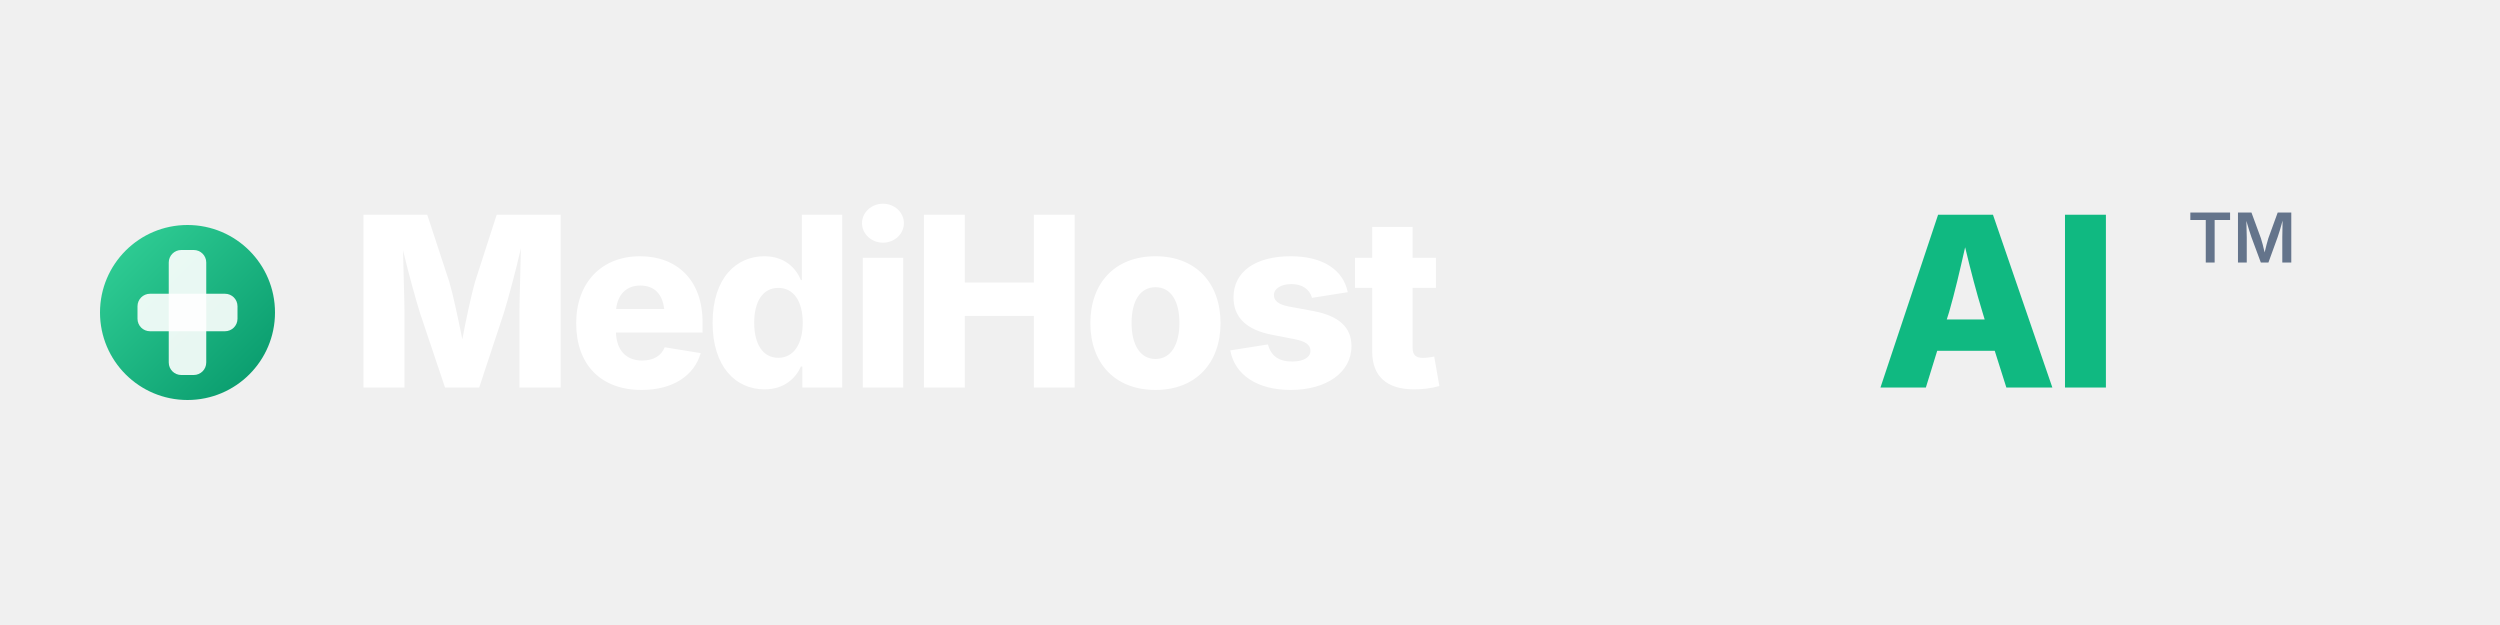
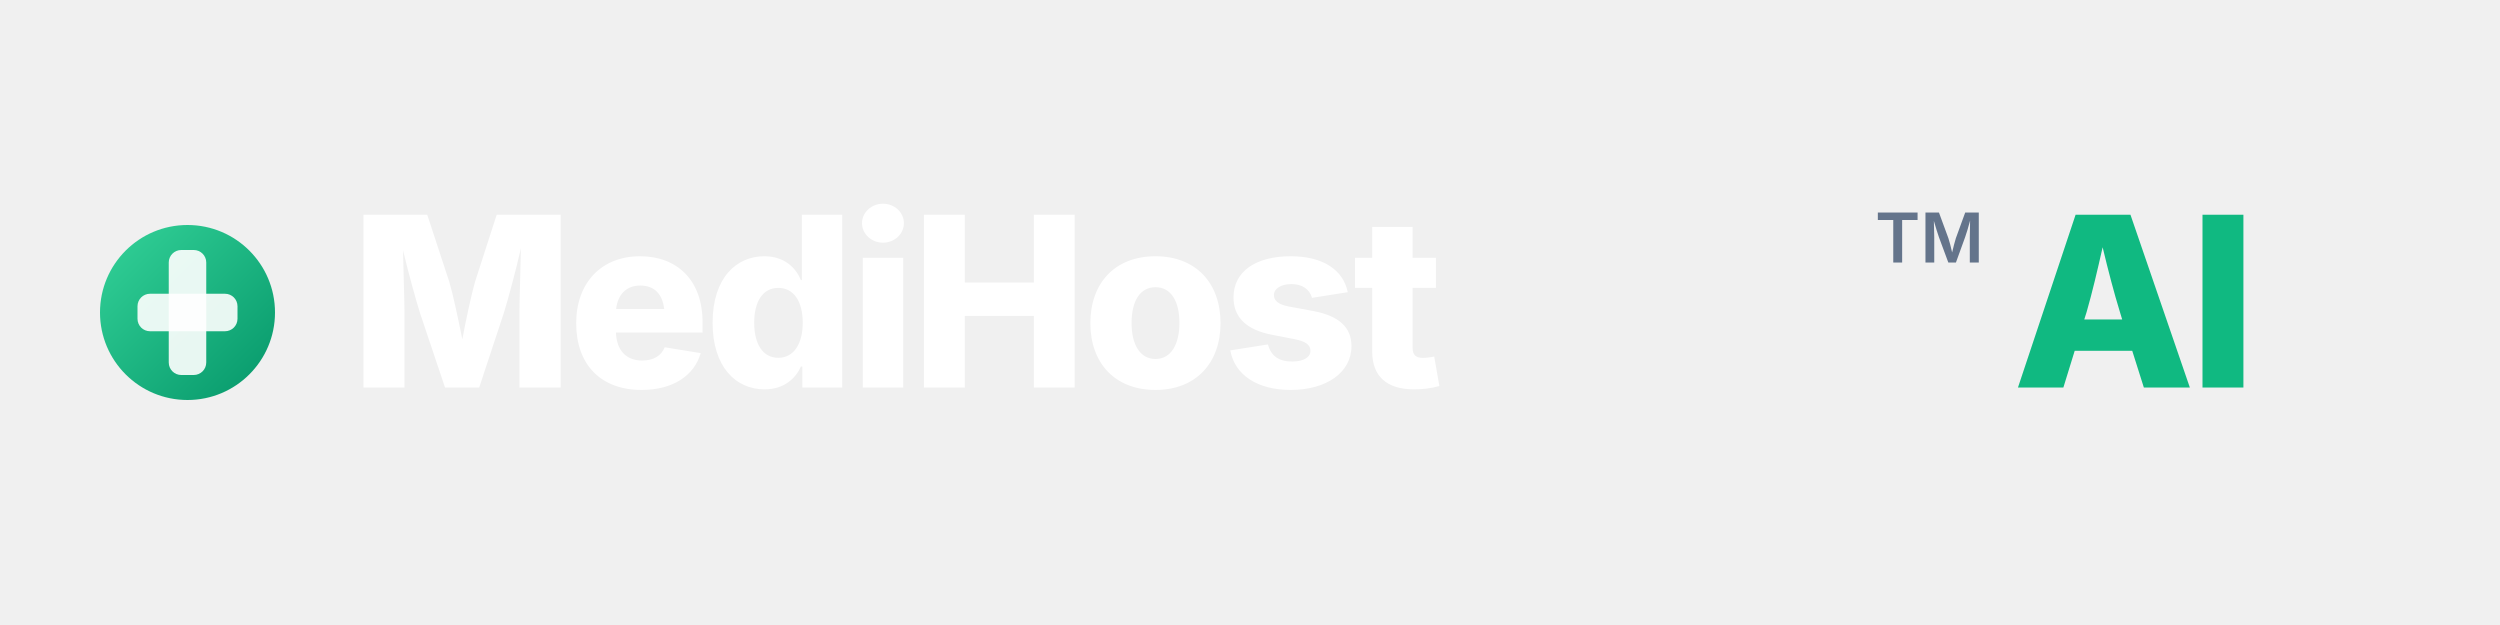
<svg xmlns="http://www.w3.org/2000/svg" width="400" height="100" viewBox="0 0 400 100">
  <defs>
    <linearGradient id="dot-grad-w" x1="0%" y1="0%" x2="100%" y2="100%">
      <stop offset="0%" style="stop-color:#34D399" />
      <stop offset="100%" style="stop-color:#059669" />
    </linearGradient>
  </defs>
  <circle cx="30" cy="50" r="14" fill="url(#dot-grad-w)" />
  <rect x="27" y="40" width="6" height="20" rx="2" fill="#ffffff" opacity="0.9" />
  <rect x="22" y="47" width="16" height="6" rx="2" fill="#ffffff" opacity="0.9" />
  <text x="56" y="62" font-family="system-ui, -apple-system, 'Segoe UI', sans-serif" font-size="38" font-weight="800" fill="#ffffff" letter-spacing="-1">MediHost</text>
-   <text x="300" y="62" font-family="system-ui, -apple-system, 'Segoe UI', sans-serif" font-size="38" font-weight="800" fill="#10B981" letter-spacing="-1">AI</text>
-   <text x="350" y="42" font-family="system-ui, -apple-system, sans-serif" font-size="11" fill="#64748B" font-weight="600">TM</text>
+   <text x="300" y="42" font-family="system-ui, -apple-system, sans-serif" font-size="11" fill="#64748B" font-weight="600">TM</text>
+   <text x="322" y="62" font-family="system-ui, -apple-system, 'Segoe UI', sans-serif" font-size="38" font-weight="800" fill="#10B981" letter-spacing="-1">AI</text>
</svg>
